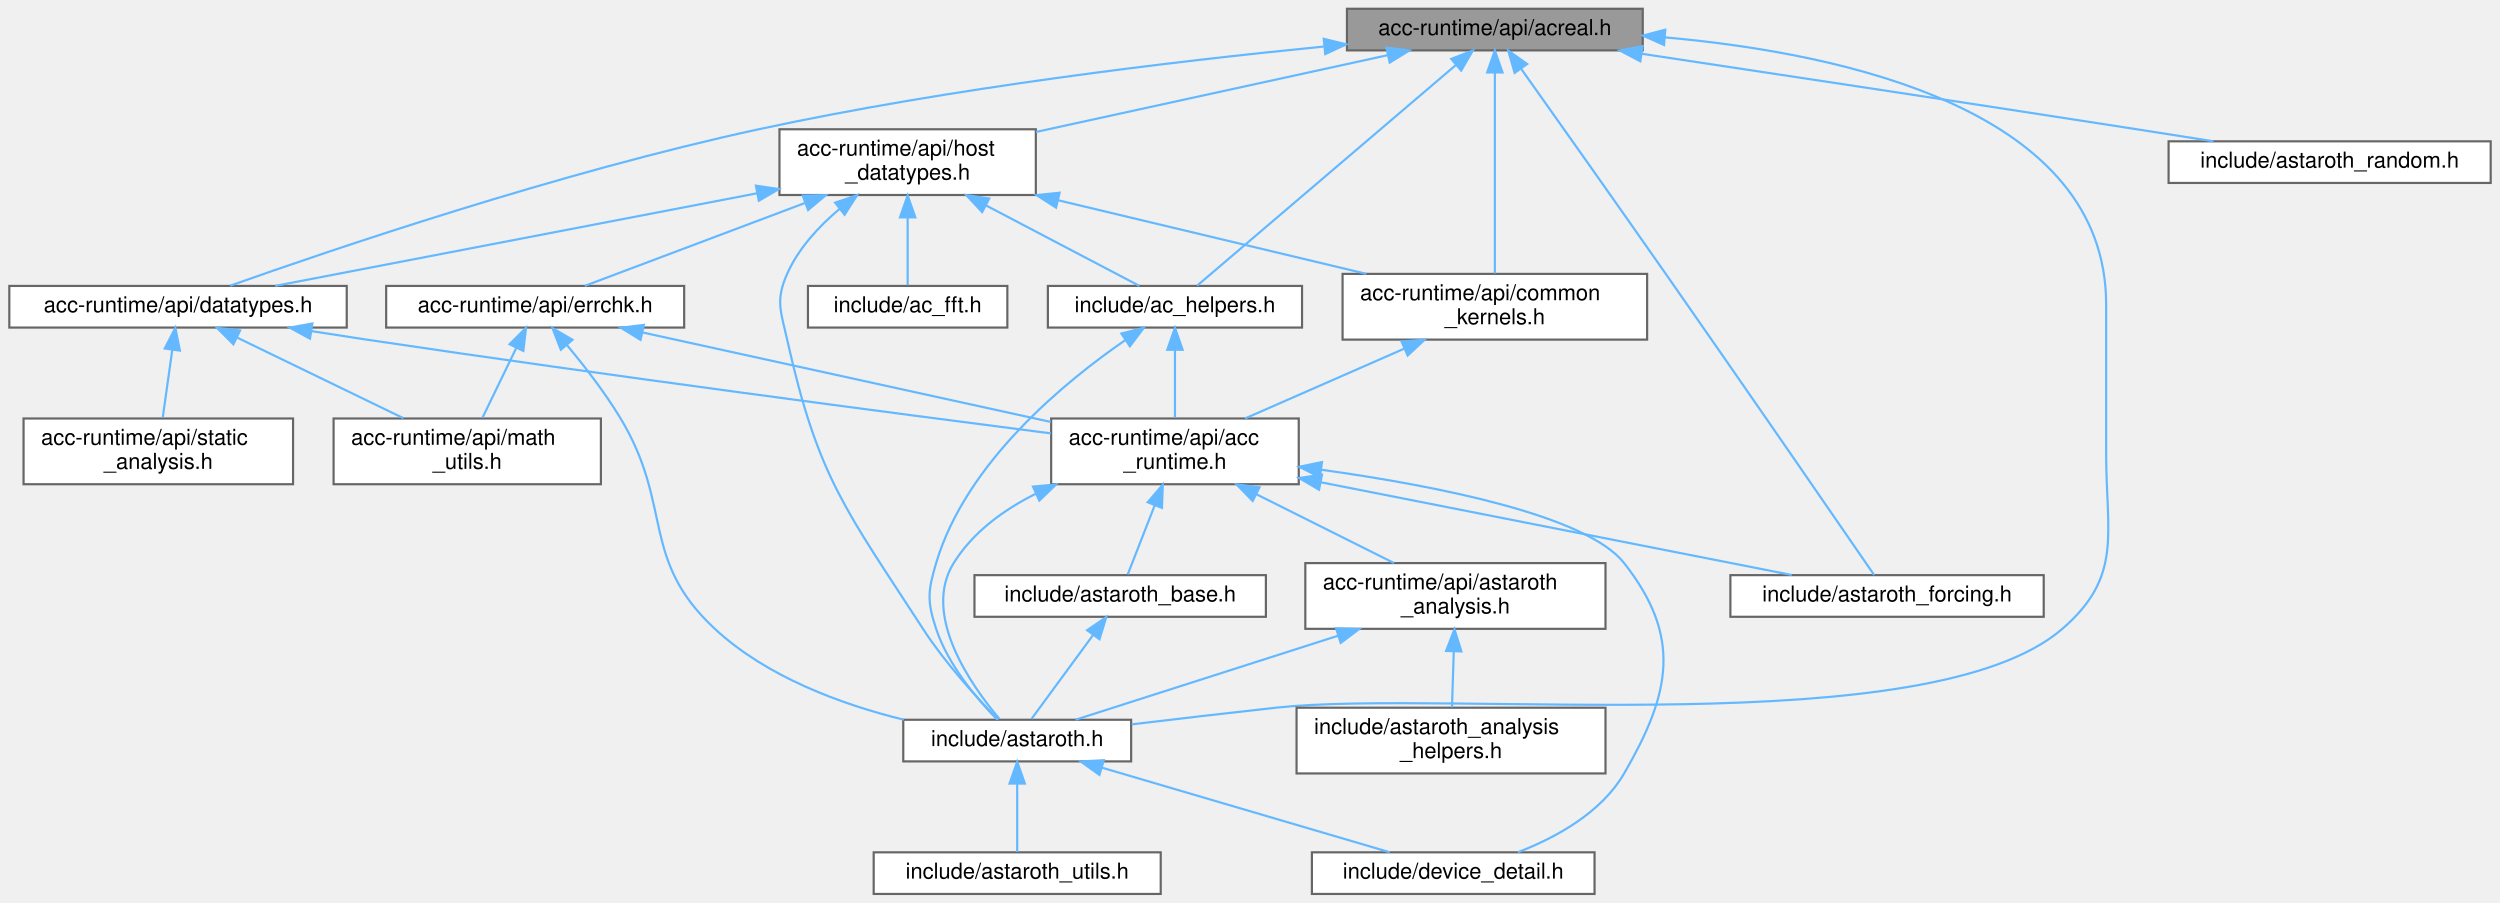
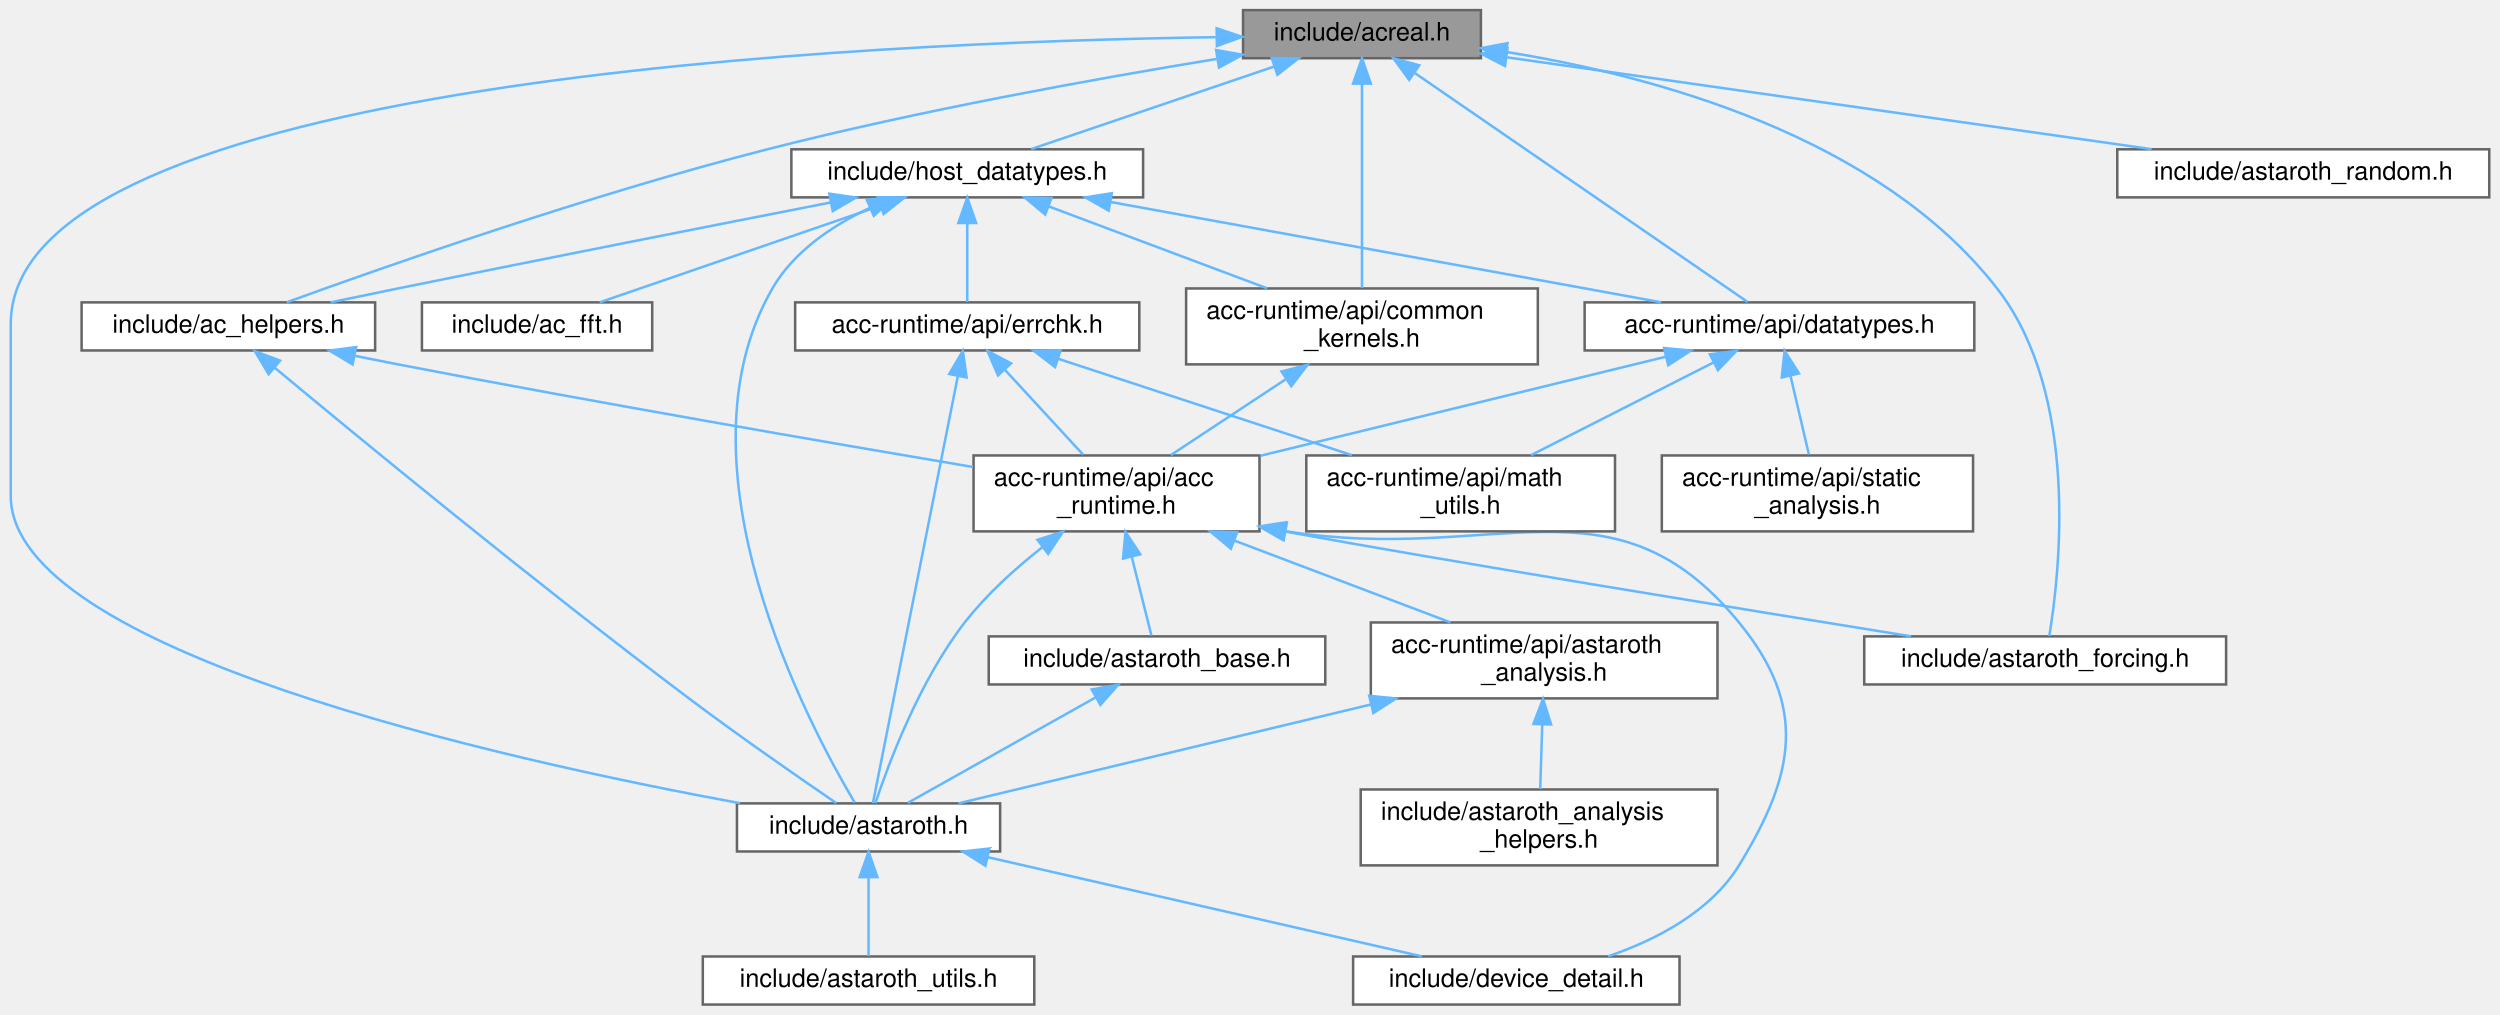
- <svg xmlns="http://www.w3.org/2000/svg" xmlns:xlink="http://www.w3.org/1999/xlink" width="1141pt" height="412pt" viewBox="0.00 0.00 1140.50 412.00">
-   <g id="graph0" class="graph" transform="scale(1 1) rotate(0) translate(4 408)">
+ <svg xmlns="http://www.w3.org/2000/svg" xmlns:xlink="http://www.w3.org/1999/xlink" width="988pt" height="401pt" viewBox="0.00 0.00 987.50 401.00">
+   <g id="graph0" class="graph" transform="scale(1 1) rotate(0) translate(4 397)">
    <g id="Node000001" class="node">
      <g id="a_Node000001">
        <a xlink:title=" ">
-           <polygon fill="#999999" stroke="#666666" points="745.5,-404 610.5,-404 610.5,-385 745.5,-385 745.5,-404" />
-           <text text-anchor="middle" x="678" y="-392" font-family="Helvetica,sans-Serif" font-size="10.00">acc-runtime/api/acreal.h</text>
+           <polygon fill="#999999" stroke="#666666" points="581,-393 487,-393 487,-374 581,-374 581,-393" />
+           <text text-anchor="middle" x="534" y="-381" font-family="Helvetica,sans-Serif" font-size="10.00">include/acreal.h</text>
        </a>
      </g>
    </g>
    <g id="Node000002" class="node">
      <g id="a_Node000002">
        <a xlink:href="common__kernels_8h.html" target="_top" xlink:title=" ">
-           <polygon fill="white" stroke="#666666" points="747.5,-283 608.5,-283 608.5,-253 747.5,-253 747.5,-283" />
-           <text text-anchor="start" x="616.5" y="-271" font-family="Helvetica,sans-Serif" font-size="10.00">acc-runtime/api/common</text>
-           <text text-anchor="middle" x="678" y="-260" font-family="Helvetica,sans-Serif" font-size="10.00">_kernels.h</text>
+           <polygon fill="white" stroke="#666666" points="603.5,-283 464.5,-283 464.5,-253 603.5,-253 603.5,-283" />
+           <text text-anchor="start" x="472.5" y="-271" font-family="Helvetica,sans-Serif" font-size="10.00">acc-runtime/api/common</text>
+           <text text-anchor="middle" x="534" y="-260" font-family="Helvetica,sans-Serif" font-size="10.00">_kernels.h</text>
        </a>
      </g>
    </g>
    <g id="edge1_Node000001_Node000002" class="edge">
      <g id="a_edge1_Node000001_Node000002">
        <a xlink:title=" ">
-           <path fill="none" stroke="#63b8ff" d="M678,-374.91C678,-349.83 678,-305.72 678,-283.16" />
-           <polygon fill="#63b8ff" stroke="#63b8ff" points="674.5,-374.94 678,-384.94 681.5,-374.94 674.5,-374.94" />
+           <path fill="none" stroke="#63b8ff" d="M534,-363.96C534,-341.34 534,-303.61 534,-283.18" />
+           <polygon fill="#63b8ff" stroke="#63b8ff" points="530.5,-363.97 534,-373.97 537.5,-363.97 530.5,-363.97" />
        </a>
      </g>
    </g>
    <g id="Node000005" class="node">
      <g id="a_Node000005">
        <a xlink:href="astaroth_8h.html" target="_top" xlink:title=" ">
-           <polygon fill="white" stroke="#666666" points="512,-79.5 408,-79.5 408,-60.5 512,-60.5 512,-79.5" />
-           <text text-anchor="middle" x="460" y="-67.5" font-family="Helvetica,sans-Serif" font-size="10.00">include/astaroth.h</text>
-         </a>
-       </g>
-     </g>
-     <g id="edge30_Node000001_Node000005" class="edge">
-       <g id="a_edge30_Node000001_Node000005">
-         <a xlink:title=" ">
-           <path fill="none" stroke="#63b8ff" d="M755.67,-390.94C838.22,-383.58 957,-357.6 957,-269 957,-269 957,-269 957,-201 957,-164.35 964.72,-144.97 937,-121 876.35,-68.56 657.7,-93.72 578,-85 556.47,-82.64 532.75,-79.86 512.26,-77.41" />
-           <polygon fill="#63b8ff" stroke="#63b8ff" points="755.22,-387.47 745.54,-391.77 755.79,-394.44 755.22,-387.47" />
+           <polygon fill="white" stroke="#666666" points="391,-79.5 287,-79.5 287,-60.5 391,-60.5 391,-79.5" />
+           <text text-anchor="middle" x="339" y="-67.5" font-family="Helvetica,sans-Serif" font-size="10.00">include/astaroth.h</text>
+         </a>
+       </g>
+     </g>
+     <g id="edge20_Node000001_Node000005" class="edge">
+       <g id="a_edge20_Node000001_Node000005">
+         <a xlink:title=" ">
+           <path fill="none" stroke="#63b8ff" d="M476.23,-382.31C338.08,-380.3 0,-365.53 0,-269 0,-269 0,-269 0,-201 0,-140.02 193.68,-96.95 288.25,-79.56" />
+           <polygon fill="#63b8ff" stroke="#63b8ff" points="476.57,-385.82 486.61,-382.44 476.66,-378.82 476.57,-385.82" />
        </a>
      </g>
    </g>
    <g id="Node000010" class="node">
      <g id="a_Node000010">
        <a xlink:href="astaroth__forcing_8h.html" target="_top" xlink:title=" ">
-           <polygon fill="white" stroke="#666666" points="928.5,-145.5 785.5,-145.5 785.5,-126.5 928.5,-126.5 928.5,-145.5" />
-           <text text-anchor="middle" x="857" y="-133.5" font-family="Helvetica,sans-Serif" font-size="10.00">include/astaroth_forcing.h</text>
-         </a>
-       </g>
-     </g>
-     <g id="edge31_Node000001_Node000010" class="edge">
-       <g id="a_edge31_Node000001_Node000010">
-         <a xlink:title=" ">
-           <path fill="none" stroke="#63b8ff" d="M690.08,-376.49C705.46,-354.82 732.8,-316.2 756,-283 792.37,-230.96 835.61,-168.13 851.11,-145.58" />
-           <polygon fill="#63b8ff" stroke="#63b8ff" points="687.03,-374.74 684.1,-384.92 692.74,-378.79 687.03,-374.74" />
+           <polygon fill="white" stroke="#666666" points="875.5,-145.5 732.5,-145.5 732.5,-126.5 875.5,-126.5 875.5,-145.5" />
+           <text text-anchor="middle" x="804" y="-133.5" font-family="Helvetica,sans-Serif" font-size="10.00">include/astaroth_forcing.h</text>
+         </a>
+       </g>
+     </g>
+     <g id="edge21_Node000001_Node000010" class="edge">
+       <g id="a_edge21_Node000001_Node000010">
+         <a xlink:title=" ">
+           <path fill="none" stroke="#63b8ff" d="M591.27,-376.43C649.7,-367 738.22,-343.11 785,-283 817.81,-240.84 809.71,-170.21 805.63,-145.69" />
+           <polygon fill="#63b8ff" stroke="#63b8ff" points="590.45,-373.02 581.09,-377.98 591.5,-379.94 590.45,-373.02" />
        </a>
      </g>
    </g>
    <g id="Node000011" class="node">
      <g id="a_Node000011">
        <a xlink:href="datatypes_8h.html" target="_top" xlink:title=" ">
-           <polygon fill="white" stroke="#666666" points="154,-277.5 0,-277.5 0,-258.5 154,-258.5 154,-277.5" />
-           <text text-anchor="middle" x="77" y="-265.5" font-family="Helvetica,sans-Serif" font-size="10.00">acc-runtime/api/datatypes.h</text>
+           <polygon fill="white" stroke="#666666" points="776,-277.5 622,-277.5 622,-258.5 776,-258.5 776,-277.5" />
+           <text text-anchor="middle" x="699" y="-265.5" font-family="Helvetica,sans-Serif" font-size="10.00">acc-runtime/api/datatypes.h</text>
        </a>
      </g>
    </g>
    <g id="edge13_Node000001_Node000011" class="edge">
      <g id="a_edge13_Node000001_Node000011">
        <a xlink:title=" ">
-           <path fill="none" stroke="#63b8ff" d="M599.92,-386.76C531.42,-380 429.4,-367.85 342,-349 251.33,-329.44 146.76,-293.91 100.77,-277.6" />
-           <polygon fill="#63b8ff" stroke="#63b8ff" points="599.9,-390.28 610.19,-387.76 600.58,-383.31 599.9,-390.28" />
+           <path fill="none" stroke="#63b8ff" d="M554.85,-368.16C589.58,-344.27 658.25,-297.03 686.45,-277.63" />
+           <polygon fill="#63b8ff" stroke="#63b8ff" points="552.66,-365.42 546.4,-373.97 556.62,-371.19 552.66,-365.42" />
        </a>
      </g>
    </g>
    <g id="Node000014" class="node">
      <g id="a_Node000014">
-         <a xlink:href="host__datatypes_8h.html" target="_top" xlink:title=" ">
-           <polygon fill="white" stroke="#666666" points="468.5,-349 351.5,-349 351.5,-319 468.5,-319 468.5,-349" />
-           <text text-anchor="start" x="359.5" y="-337" font-family="Helvetica,sans-Serif" font-size="10.00">acc-runtime/api/host</text>
-           <text text-anchor="middle" x="410" y="-326" font-family="Helvetica,sans-Serif" font-size="10.00">_datatypes.h</text>
+         <a xlink:href="ac__helpers_8h.html" target="_top" xlink:title=" ">
+           <polygon fill="white" stroke="#666666" points="144,-277.5 28,-277.5 28,-258.5 144,-258.5 144,-277.5" />
+           <text text-anchor="middle" x="86" y="-265.5" font-family="Helvetica,sans-Serif" font-size="10.00">include/ac_helpers.h</text>
        </a>
      </g>
    </g>
    <g id="edge17_Node000001_Node000014" class="edge">
      <g id="a_edge17_Node000001_Node000014">
        <a xlink:title=" ">
-           <path fill="none" stroke="#63b8ff" d="M629.17,-382.84C583.95,-372.97 516.64,-358.28 468.56,-347.78" />
-           <polygon fill="#63b8ff" stroke="#63b8ff" points="628.51,-386.28 639.03,-384.99 630.01,-379.44 628.51,-386.28" />
-         </a>
-       </g>
-     </g>
-     <g id="Node000017" class="node">
-       <g id="a_Node000017">
-         <a xlink:href="ac__helpers_8h.html" target="_top" xlink:title=" ">
-           <polygon fill="white" stroke="#666666" points="590,-277.5 474,-277.5 474,-258.5 590,-258.5 590,-277.5" />
-           <text text-anchor="middle" x="532" y="-265.5" font-family="Helvetica,sans-Serif" font-size="10.00">include/ac_helpers.h</text>
-         </a>
-       </g>
-     </g>
-     <g id="edge29_Node000001_Node000017" class="edge">
-       <g id="a_edge29_Node000001_Node000017">
-         <a xlink:title=" ">
-           <path fill="none" stroke="#63b8ff" d="M660.13,-378.26C629.18,-351.87 566.56,-298.47 542.11,-277.62" />
-           <polygon fill="#63b8ff" stroke="#63b8ff" points="658.08,-381.12 667.96,-384.94 662.63,-375.79 658.08,-381.12" />
-         </a>
-       </g>
-     </g>
-     <g id="Node000018" class="node">
-       <g id="a_Node000018">
+           <path fill="none" stroke="#63b8ff" d="M476.63,-373.72C428.78,-365.89 358.97,-353.33 299,-338 228.76,-320.05 147.82,-291.63 109.04,-277.53" />
+           <polygon fill="#63b8ff" stroke="#63b8ff" points="476.37,-377.22 486.8,-375.36 477.49,-370.31 476.37,-377.22" />
+         </a>
+       </g>
+     </g>
+     <g id="Node000015" class="node">
+       <g id="a_Node000015">
        <a xlink:href="astaroth__random_8h.html" target="_top" xlink:title=" ">
-           <polygon fill="white" stroke="#666666" points="1132.5,-343.5 985.5,-343.5 985.5,-324.5 1132.5,-324.5 1132.5,-343.5" />
-           <text text-anchor="middle" x="1059" y="-331.5" font-family="Helvetica,sans-Serif" font-size="10.00">include/astaroth_random.h</text>
-         </a>
-       </g>
-     </g>
-     <g id="edge32_Node000001_Node000018" class="edge">
-       <g id="a_edge32_Node000001_Node000018">
-         <a xlink:title=" ">
-           <path fill="none" stroke="#63b8ff" d="M745.01,-383.46C804.41,-374.53 893.5,-361.05 971,-349 982.31,-347.24 994.44,-345.33 1005.96,-343.5" />
-           <polygon fill="#63b8ff" stroke="#63b8ff" points="744.38,-380.02 735.01,-384.96 745.42,-386.94 744.38,-380.02" />
+           <polygon fill="white" stroke="#666666" points="979.5,-338 832.5,-338 832.5,-319 979.5,-319 979.5,-338" />
+           <text text-anchor="middle" x="906" y="-326" font-family="Helvetica,sans-Serif" font-size="10.00">include/astaroth_random.h</text>
+         </a>
+       </g>
+     </g>
+     <g id="edge22_Node000001_Node000015" class="edge">
+       <g id="a_edge22_Node000001_Node000015">
+         <a xlink:title=" ">
+           <path fill="none" stroke="#63b8ff" d="M591.37,-374.33C660.44,-364.49 775.87,-348.04 846.06,-338.04" />
+           <polygon fill="#63b8ff" stroke="#63b8ff" points="590.52,-370.91 581.11,-375.79 591.51,-377.84 590.52,-370.91" />
+         </a>
+       </g>
+     </g>
+     <g id="Node000016" class="node">
+       <g id="a_Node000016">
+         <a xlink:href="host__datatypes_8h.html" target="_top" xlink:title=" ">
+           <polygon fill="white" stroke="#666666" points="447.5,-338 308.5,-338 308.5,-319 447.5,-319 447.5,-338" />
+           <text text-anchor="middle" x="378" y="-326" font-family="Helvetica,sans-Serif" font-size="10.00">include/host_datatypes.h</text>
+         </a>
+       </g>
+     </g>
+     <g id="edge23_Node000001_Node000016" class="edge">
+       <g id="a_edge23_Node000001_Node000016">
+         <a xlink:title=" ">
+           <path fill="none" stroke="#63b8ff" d="M499.18,-370.67C470.09,-360.79 429.3,-346.93 403.26,-338.08" />
+           <polygon fill="#63b8ff" stroke="#63b8ff" points="498.34,-374.08 508.94,-373.98 500.59,-367.45 498.34,-374.08" />
        </a>
      </g>
    </g>
    <g id="Node000003" class="node">
      <g id="a_Node000003">
        <a xlink:href="acc__runtime_8h.html" target="_top" xlink:title=" ">
-           <polygon fill="white" stroke="#666666" points="588.5,-217 475.5,-217 475.5,-187 588.5,-187 588.5,-217" />
-           <text text-anchor="start" x="483.5" y="-205" font-family="Helvetica,sans-Serif" font-size="10.00">acc-runtime/api/acc</text>
-           <text text-anchor="middle" x="532" y="-194" font-family="Helvetica,sans-Serif" font-size="10.00">_runtime.h</text>
+           <polygon fill="white" stroke="#666666" points="493.5,-217 380.5,-217 380.5,-187 493.5,-187 493.5,-217" />
+           <text text-anchor="start" x="388.5" y="-205" font-family="Helvetica,sans-Serif" font-size="10.00">acc-runtime/api/acc</text>
+           <text text-anchor="middle" x="437" y="-194" font-family="Helvetica,sans-Serif" font-size="10.00">_runtime.h</text>
        </a>
      </g>
    </g>
    <g id="edge2_Node000002_Node000003" class="edge">
      <g id="a_edge2_Node000002_Node000003">
        <a xlink:title=" ">
-           <path fill="none" stroke="#63b8ff" d="M636.75,-248.92C613.68,-238.8 585.34,-226.38 563.97,-217.01" />
-           <polygon fill="#63b8ff" stroke="#63b8ff" points="635.4,-252.15 645.96,-252.95 638.21,-245.73 635.4,-252.15" />
+           <path fill="none" stroke="#63b8ff" d="M503.73,-247.03C489.05,-237.34 471.77,-225.94 458.47,-217.16" />
+           <polygon fill="#63b8ff" stroke="#63b8ff" points="502.2,-250.21 512.47,-252.8 506.05,-244.37 502.2,-250.21" />
        </a>
      </g>
    </g>
    <g id="Node000004" class="node">
      <g id="a_Node000004">
        <a xlink:href="astaroth__analysis_8h.html" target="_top" xlink:title=" ">
-           <polygon fill="white" stroke="#666666" points="728.5,-151 591.5,-151 591.5,-121 728.5,-121 728.5,-151" />
-           <text text-anchor="start" x="599.5" y="-139" font-family="Helvetica,sans-Serif" font-size="10.00">acc-runtime/api/astaroth</text>
-           <text text-anchor="middle" x="660" y="-128" font-family="Helvetica,sans-Serif" font-size="10.00">_analysis.h</text>
+           <polygon fill="white" stroke="#666666" points="674.5,-151 537.5,-151 537.5,-121 674.5,-121 674.5,-151" />
+           <text text-anchor="start" x="545.5" y="-139" font-family="Helvetica,sans-Serif" font-size="10.00">acc-runtime/api/astaroth</text>
+           <text text-anchor="middle" x="606" y="-128" font-family="Helvetica,sans-Serif" font-size="10.00">_analysis.h</text>
        </a>
      </g>
    </g>
    <g id="edge3_Node000003_Node000004" class="edge">
      <g id="a_edge3_Node000003_Node000004">
        <a xlink:title=" ">
-           <path fill="none" stroke="#63b8ff" d="M569.24,-182.38C589.27,-172.36 613.57,-160.22 631.98,-151.01" />
-           <polygon fill="#63b8ff" stroke="#63b8ff" points="567.47,-179.35 560.09,-186.95 570.6,-185.61 567.47,-179.35" />
+           <path fill="none" stroke="#63b8ff" d="M483.68,-183.32C510.58,-173.14 543.92,-160.51 569,-151.01" />
+           <polygon fill="#63b8ff" stroke="#63b8ff" points="482.2,-180.14 474.09,-186.95 484.68,-186.69 482.2,-180.14" />
        </a>
      </g>
    </g>
    <g id="edge8_Node000003_Node000005" class="edge">
      <g id="a_edge8_Node000003_Node000005">
        <a xlink:title=" ">
-           <path fill="none" stroke="#63b8ff" d="M468.47,-182.65C453.68,-175.26 439.72,-165.04 431,-151 416.35,-127.4 438.86,-95.32 451.85,-79.94" />
-           <polygon fill="#63b8ff" stroke="#63b8ff" points="467.2,-185.92 477.75,-186.9 470.11,-179.55 467.2,-185.92" />
+           <path fill="none" stroke="#63b8ff" d="M407.61,-180.68C397.03,-172.36 385.59,-162.07 377,-151 359.09,-127.92 346.84,-95.03 341.7,-79.61" />
+           <polygon fill="#63b8ff" stroke="#63b8ff" points="405.76,-183.67 415.84,-186.92 409.98,-178.09 405.76,-183.67" />
        </a>
      </g>
    </g>
    <g id="Node000007" class="node">
      <g id="a_Node000007">
        <a xlink:href="device__detail_8h.html" target="_top" xlink:title=" ">
-           <polygon fill="white" stroke="#666666" points="723.5,-19 594.5,-19 594.5,0 723.5,0 723.5,-19" />
-           <text text-anchor="middle" x="659" y="-7" font-family="Helvetica,sans-Serif" font-size="10.00">include/device_detail.h</text>
+           <polygon fill="white" stroke="#666666" points="659.5,-19 530.5,-19 530.5,0 659.5,0 659.5,-19" />
+           <text text-anchor="middle" x="595" y="-7" font-family="Helvetica,sans-Serif" font-size="10.00">include/device_detail.h</text>
        </a>
      </g>
    </g>
    <g id="edge12_Node000003_Node000007" class="edge">
      <g id="a_edge12_Node000003_Node000007">
        <a xlink:title=" ">
-           <path fill="none" stroke="#63b8ff" d="M598.78,-193.61C651.86,-186.2 719.94,-172.72 737,-151 763.35,-117.45 758.43,-91.9 737,-55 726.59,-37.07 705.94,-25.76 688.5,-19.03" />
-           <polygon fill="#63b8ff" stroke="#63b8ff" points="598.16,-190.16 588.72,-194.97 599.1,-197.1 598.16,-190.16" />
+           <path fill="none" stroke="#63b8ff" d="M503.55,-187.12C586.59,-173.7 633.25,-211.69 683,-151 710.05,-118 705.35,-91.35 683,-55 671.7,-36.62 650.21,-25.56 631.29,-19.06" />
+           <polygon fill="#63b8ff" stroke="#63b8ff" points="502.72,-183.72 493.52,-188.97 503.98,-190.6 502.72,-183.72" />
        </a>
      </g>
    </g>
    <g id="Node000009" class="node">
      <g id="a_Node000009">
        <a xlink:href="astaroth__base_8h.html" target="_top" xlink:title=" ">
-           <polygon fill="white" stroke="#666666" points="573.5,-145.5 440.5,-145.5 440.5,-126.5 573.5,-126.5 573.5,-145.5" />
-           <text text-anchor="middle" x="507" y="-133.5" font-family="Helvetica,sans-Serif" font-size="10.00">include/astaroth_base.h</text>
+           <polygon fill="white" stroke="#666666" points="519.5,-145.5 386.5,-145.5 386.5,-126.5 519.5,-126.5 519.5,-145.5" />
+           <text text-anchor="middle" x="453" y="-133.5" font-family="Helvetica,sans-Serif" font-size="10.00">include/astaroth_base.h</text>
        </a>
      </g>
    </g>
    <g id="edge9_Node000003_Node000009" class="edge">
      <g id="a_edge9_Node000003_Node000009">
        <a xlink:title=" ">
-           <path fill="none" stroke="#63b8ff" d="M522.73,-177.28C518.45,-166.31 513.62,-153.94 510.45,-145.84" />
-           <polygon fill="#63b8ff" stroke="#63b8ff" points="519.55,-178.76 526.45,-186.8 526.07,-176.21 519.55,-178.76" />
+           <path fill="none" stroke="#63b8ff" d="M443.01,-176.94C445.74,-166.06 448.78,-153.86 450.79,-145.84" />
+           <polygon fill="#63b8ff" stroke="#63b8ff" points="439.58,-176.25 440.55,-186.8 446.37,-177.94 439.58,-176.25" />
        </a>
      </g>
    </g>
    <g id="edge11_Node000003_Node000010" class="edge">
      <g id="a_edge11_Node000003_Node000010">
        <a xlink:title=" ">
-           <path fill="none" stroke="#63b8ff" d="M598.65,-187.87C662.96,-175.21 758.42,-156.41 813.51,-145.56" />
-           <polygon fill="#63b8ff" stroke="#63b8ff" points="597.75,-184.49 588.61,-189.85 599.1,-191.35 597.75,-184.49" />
+           <path fill="none" stroke="#63b8ff" d="M503.99,-186.88C563.88,-175.87 681.97,-156.65 751.02,-145.51" />
+           <polygon fill="#63b8ff" stroke="#63b8ff" points="503.04,-183.5 493.85,-188.77 504.32,-190.38 503.04,-183.5" />
        </a>
      </g>
    </g>
    <g id="edge4_Node000004_Node000005" class="edge">
      <g id="a_edge4_Node000004_Node000005">
        <a xlink:title=" ">
-           <path fill="none" stroke="#63b8ff" d="M606.54,-117.89C567.81,-105.5 517.1,-89.27 486.62,-79.52" />
-           <polygon fill="#63b8ff" stroke="#63b8ff" points="605.52,-121.24 616.11,-120.95 607.65,-114.57 605.52,-121.24" />
+           <path fill="none" stroke="#63b8ff" d="M537.57,-118.6C485.52,-106.12 416,-89.46 374.53,-79.52" />
+           <polygon fill="#63b8ff" stroke="#63b8ff" points="536.87,-122.03 547.41,-120.95 538.5,-115.22 536.87,-122.03" />
        </a>
      </g>
    </g>
    <g id="Node000008" class="node">
      <g id="a_Node000008">
        <a xlink:href="astaroth__analysis__helpers_8h.html" target="_top" xlink:title=" ">
-           <polygon fill="white" stroke="#666666" points="728.5,-85 587.5,-85 587.5,-55 728.5,-55 728.5,-85" />
-           <text text-anchor="start" x="595.5" y="-73" font-family="Helvetica,sans-Serif" font-size="10.00">include/astaroth_analysis</text>
-           <text text-anchor="middle" x="658" y="-62" font-family="Helvetica,sans-Serif" font-size="10.00">_helpers.h</text>
+           <polygon fill="white" stroke="#666666" points="674.5,-85 533.5,-85 533.5,-55 674.5,-55 674.5,-85" />
+           <text text-anchor="start" x="541.5" y="-73" font-family="Helvetica,sans-Serif" font-size="10.00">include/astaroth_analysis</text>
+           <text text-anchor="middle" x="604" y="-62" font-family="Helvetica,sans-Serif" font-size="10.00">_helpers.h</text>
        </a>
      </g>
    </g>
    <g id="edge7_Node000004_Node000008" class="edge">
      <g id="a_edge7_Node000004_Node000008">
        <a xlink:title=" ">
-           <path fill="none" stroke="#63b8ff" d="M659.24,-110.54C658.97,-101.96 658.68,-92.61 658.44,-85.16" />
-           <polygon fill="#63b8ff" stroke="#63b8ff" points="655.75,-110.91 659.56,-120.8 662.74,-110.69 655.75,-110.91" />
+           <path fill="none" stroke="#63b8ff" d="M605.24,-110.54C604.97,-101.96 604.68,-92.61 604.44,-85.16" />
+           <polygon fill="#63b8ff" stroke="#63b8ff" points="601.75,-110.91 605.56,-120.8 608.74,-110.69 601.75,-110.91" />
        </a>
      </g>
    </g>
    <g id="Node000006" class="node">
      <g id="a_Node000006">
        <a xlink:href="astaroth__utils_8h.html" target="_top" xlink:title="Functions for loading and updating AcMeshInfo.">
-           <polygon fill="white" stroke="#666666" points="525.5,-19 394.5,-19 394.5,0 525.5,0 525.5,-19" />
-           <text text-anchor="middle" x="460" y="-7" font-family="Helvetica,sans-Serif" font-size="10.00">include/astaroth_utils.h</text>
+           <polygon fill="white" stroke="#666666" points="404.5,-19 273.5,-19 273.5,0 404.5,0 404.5,-19" />
+           <text text-anchor="middle" x="339" y="-7" font-family="Helvetica,sans-Serif" font-size="10.00">include/astaroth_utils.h</text>
        </a>
      </g>
    </g>
    <g id="edge5_Node000005_Node000006" class="edge">
      <g id="a_edge5_Node000005_Node000006">
        <a xlink:title=" ">
-           <path fill="none" stroke="#63b8ff" d="M460,-50.16C460,-39.74 460,-27.3 460,-19.17" />
-           <polygon fill="#63b8ff" stroke="#63b8ff" points="456.5,-50.37 460,-60.37 463.5,-50.37 456.5,-50.37" />
+           <path fill="none" stroke="#63b8ff" d="M339,-50.16C339,-39.74 339,-27.3 339,-19.17" />
+           <polygon fill="#63b8ff" stroke="#63b8ff" points="335.5,-50.37 339,-60.37 342.5,-50.37 335.5,-50.37" />
        </a>
      </g>
    </g>
    <g id="edge6_Node000005_Node000007" class="edge">
      <g id="a_edge6_Node000005_Node000007">
        <a xlink:title=" ">
-           <path fill="none" stroke="#63b8ff" d="M498.75,-57.61C537.24,-46.29 595.38,-29.2 630.03,-19.02" />
-           <polygon fill="#63b8ff" stroke="#63b8ff" points="497.54,-54.32 488.94,-60.49 499.52,-61.03 497.54,-54.32" />
+           <path fill="none" stroke="#63b8ff" d="M386.04,-58.25C435.49,-46.95 512.3,-29.4 557.73,-19.02" />
+           <polygon fill="#63b8ff" stroke="#63b8ff" points="385.19,-54.85 376.22,-60.49 386.75,-61.68 385.19,-54.85" />
        </a>
      </g>
    </g>
    <g id="edge10_Node000009_Node000005" class="edge">
      <g id="a_edge10_Node000009_Node000005">
        <a xlink:title=" ">
-           <path fill="none" stroke="#63b8ff" d="M494.71,-118.27C485.7,-105.99 473.8,-89.8 466.54,-79.91" />
-           <polygon fill="#63b8ff" stroke="#63b8ff" points="491.92,-120.38 500.66,-126.37 497.56,-116.24 491.92,-120.38" />
+           <path fill="none" stroke="#63b8ff" d="M428.7,-121.36C406.26,-108.76 373.59,-90.42 354.5,-79.7" />
+           <polygon fill="#63b8ff" stroke="#63b8ff" points="427.19,-124.53 437.63,-126.37 430.62,-118.42 427.19,-124.53" />
        </a>
      </g>
    </g>
    <g id="edge14_Node000011_Node000003" class="edge">
      <g id="a_edge14_Node000011_Node000003">
        <a xlink:title=" ">
-           <path fill="none" stroke="#63b8ff" d="M138.03,-256.86C146.41,-255.53 154.92,-254.21 163,-253 273.46,-236.53 402.87,-219.52 475.36,-210.2" />
-           <polygon fill="#63b8ff" stroke="#63b8ff" points="137.22,-253.44 127.9,-258.48 138.33,-260.36 137.22,-253.44" />
+           <path fill="none" stroke="#63b8ff" d="M654.04,-256.02C609.75,-245.2 541.94,-228.63 493.92,-216.9" />
+           <polygon fill="#63b8ff" stroke="#63b8ff" points="653.39,-259.46 663.94,-258.44 655.05,-252.66 653.39,-259.46" />
        </a>
      </g>
    </g>
    <g id="Node000012" class="node">
      <g id="a_Node000012">
        <a xlink:href="math__utils_8h.html" target="_top" xlink:title="Brief info.">
-           <polygon fill="white" stroke="#666666" points="270,-217 148,-217 148,-187 270,-187 270,-217" />
-           <text text-anchor="start" x="156" y="-205" font-family="Helvetica,sans-Serif" font-size="10.00">acc-runtime/api/math</text>
-           <text text-anchor="middle" x="209" y="-194" font-family="Helvetica,sans-Serif" font-size="10.00">_utils.h</text>
+           <polygon fill="white" stroke="#666666" points="634,-217 512,-217 512,-187 634,-187 634,-217" />
+           <text text-anchor="start" x="520" y="-205" font-family="Helvetica,sans-Serif" font-size="10.00">acc-runtime/api/math</text>
+           <text text-anchor="middle" x="573" y="-194" font-family="Helvetica,sans-Serif" font-size="10.00">_utils.h</text>
        </a>
      </g>
    </g>
    <g id="edge15_Node000011_Node000012" class="edge">
      <g id="a_edge15_Node000011_Node000012">
        <a xlink:title=" ">
-           <path fill="none" stroke="#63b8ff" d="M103.95,-253.93C126.04,-243.22 157.23,-228.1 179.89,-217.12" />
-           <polygon fill="#63b8ff" stroke="#63b8ff" points="102.27,-250.86 94.8,-258.37 105.33,-257.16 102.27,-250.86" />
+           <path fill="none" stroke="#63b8ff" d="M672.99,-253.79C651.93,-243.09 622.32,-228.05 600.79,-217.12" />
+           <polygon fill="#63b8ff" stroke="#63b8ff" points="671.51,-256.96 682.01,-258.37 674.68,-250.72 671.51,-256.96" />
        </a>
      </g>
    </g>
    <g id="Node000013" class="node">
      <g id="a_Node000013">
        <a xlink:href="static__analysis_8h.html" target="_top" xlink:title=" ">
-           <polygon fill="white" stroke="#666666" points="129.5,-217 6.5,-217 6.5,-187 129.5,-187 129.5,-217" />
-           <text text-anchor="start" x="14.5" y="-205" font-family="Helvetica,sans-Serif" font-size="10.00">acc-runtime/api/static</text>
-           <text text-anchor="middle" x="68" y="-194" font-family="Helvetica,sans-Serif" font-size="10.00">_analysis.h</text>
+           <polygon fill="white" stroke="#666666" points="775.5,-217 652.5,-217 652.5,-187 775.5,-187 775.5,-217" />
+           <text text-anchor="start" x="660.5" y="-205" font-family="Helvetica,sans-Serif" font-size="10.00">acc-runtime/api/static</text>
+           <text text-anchor="middle" x="714" y="-194" font-family="Helvetica,sans-Serif" font-size="10.00">_analysis.h</text>
        </a>
      </g>
    </g>
    <g id="edge16_Node000011_Node000013" class="edge">
      <g id="a_edge16_Node000011_Node000013">
        <a xlink:title=" ">
-           <path fill="none" stroke="#63b8ff" d="M74.38,-248.35C72.99,-238.47 71.31,-226.51 70.02,-217.36" />
-           <polygon fill="#63b8ff" stroke="#63b8ff" points="70.93,-248.95 75.79,-258.37 77.86,-247.98 70.93,-248.95" />
-         </a>
-       </g>
-     </g>
-     <g id="edge18_Node000014_Node000002" class="edge">
-       <g id="a_edge18_Node000014_Node000002">
-         <a xlink:title=" ">
-           <path fill="none" stroke="#63b8ff" d="M478.75,-316.58C522.25,-306.19 577.9,-292.9 619.32,-283.01" />
-           <polygon fill="#63b8ff" stroke="#63b8ff" points="477.73,-313.23 468.81,-318.95 479.35,-320.04 477.73,-313.23" />
-         </a>
-       </g>
-     </g>
-     <g id="edge28_Node000014_Node000005" class="edge">
-       <g id="a_edge28_Node000014_Node000005">
-         <a xlink:title=" ">
-           <path fill="none" stroke="#63b8ff" d="M378.98,-312.7C369.46,-304.69 360.14,-294.62 355,-283 349.61,-270.81 352.1,-266.01 355,-253 369.12,-189.74 381.77,-175.4 417,-121 427.21,-105.24 441.98,-89.15 451.29,-79.62" />
-           <polygon fill="#63b8ff" stroke="#63b8ff" points="376.91,-315.52 386.94,-318.92 381.22,-310 376.91,-315.52" />
-         </a>
-       </g>
-     </g>
-     <g id="edge19_Node000014_Node000011" class="edge">
-       <g id="a_edge19_Node000014_Node000011">
-         <a xlink:title=" ">
-           <path fill="none" stroke="#63b8ff" d="M341.33,-319.8C275.37,-307.12 177.65,-288.34 121.35,-277.52" />
-           <polygon fill="#63b8ff" stroke="#63b8ff" points="340.75,-323.26 351.23,-321.71 342.07,-316.38 340.75,-323.26" />
-         </a>
-       </g>
-     </g>
-     <g id="Node000015" class="node">
-       <g id="a_Node000015">
+           <path fill="none" stroke="#63b8ff" d="M703.37,-248.35C705.69,-238.47 708.49,-226.51 710.63,-217.36" />
+           <polygon fill="#63b8ff" stroke="#63b8ff" points="699.9,-247.83 701.02,-258.37 706.71,-249.43 699.9,-247.83" />
+         </a>
+       </g>
+     </g>
+     <g id="edge18_Node000014_Node000003" class="edge">
+       <g id="a_edge18_Node000014_Node000003">
+         <a xlink:title=" ">
+           <path fill="none" stroke="#63b8ff" d="M136.13,-256.34C141.82,-255.19 147.53,-254.05 153,-253 231.66,-237.86 322.93,-222.12 380.32,-212.43" />
+           <polygon fill="#63b8ff" stroke="#63b8ff" points="135.08,-252.99 125.99,-258.43 136.49,-259.84 135.08,-252.99" />
+         </a>
+       </g>
+     </g>
+     <g id="edge19_Node000014_Node000005" class="edge">
+       <g id="a_edge19_Node000014_Node000005">
+         <a xlink:title=" ">
+           <path fill="none" stroke="#63b8ff" d="M104.25,-251.73C136.7,-224.73 206.78,-167.04 268,-121 288,-105.96 311.92,-89.4 326.26,-79.62" />
+           <polygon fill="#63b8ff" stroke="#63b8ff" points="101.92,-249.11 96.48,-258.21 106.41,-254.49 101.92,-249.11" />
+         </a>
+       </g>
+     </g>
+     <g id="edge24_Node000016_Node000002" class="edge">
+       <g id="a_edge24_Node000016_Node000002">
+         <a xlink:title=" ">
+           <path fill="none" stroke="#63b8ff" d="M410.11,-315.46C435.2,-306.05 470.12,-292.95 496.5,-283.06" />
+           <polygon fill="#63b8ff" stroke="#63b8ff" points="408.82,-312.21 400.68,-318.99 411.28,-318.76 408.82,-312.21" />
+         </a>
+       </g>
+     </g>
+     <g id="edge32_Node000016_Node000005" class="edge">
+       <g id="a_edge32_Node000016_Node000005">
+         <a xlink:title=" ">
+           <path fill="none" stroke="#63b8ff" d="M339.35,-314.77C324.65,-307.83 309.42,-297.59 301,-283 260.63,-213.05 315.44,-110.21 333.55,-79.79" />
+           <polygon fill="#63b8ff" stroke="#63b8ff" points="338.29,-318.13 348.86,-318.87 341.07,-311.7 338.29,-318.13" />
+         </a>
+       </g>
+     </g>
+     <g id="edge25_Node000016_Node000011" class="edge">
+       <g id="a_edge25_Node000016_Node000011">
+         <a xlink:title=" ">
+           <path fill="none" stroke="#63b8ff" d="M434.67,-317.17C496.57,-305.89 594.59,-288.03 652.27,-277.52" />
+           <polygon fill="#63b8ff" stroke="#63b8ff" points="433.89,-313.76 424.68,-318.99 435.14,-320.64 433.89,-313.76" />
+         </a>
+       </g>
+     </g>
+     <g id="edge31_Node000016_Node000014" class="edge">
+       <g id="a_edge31_Node000016_Node000014">
+         <a xlink:title=" ">
+           <path fill="none" stroke="#63b8ff" d="M324.03,-316.99C278.43,-308.08 211.41,-294.88 153,-283 144.38,-281.25 135.15,-279.34 126.38,-277.51" />
+           <polygon fill="#63b8ff" stroke="#63b8ff" points="323.51,-320.46 334,-318.94 324.85,-313.59 323.51,-320.46" />
+         </a>
+       </g>
+     </g>
+     <g id="Node000017" class="node">
+       <g id="a_Node000017">
        <a xlink:href="errchk_8h.html" target="_top" xlink:title="Brief info.">
-           <polygon fill="white" stroke="#666666" points="308,-277.5 172,-277.5 172,-258.5 308,-258.5 308,-277.5" />
-           <text text-anchor="middle" x="240" y="-265.5" font-family="Helvetica,sans-Serif" font-size="10.00">acc-runtime/api/errchk.h</text>
-         </a>
-       </g>
-     </g>
-     <g id="edge20_Node000014_Node000015" class="edge">
-       <g id="a_edge20_Node000014_Node000015">
-         <a xlink:title=" ">
-           <path fill="none" stroke="#63b8ff" d="M363.3,-315.42C330.55,-303.09 288.2,-287.15 262.62,-277.52" />
-           <polygon fill="#63b8ff" stroke="#63b8ff" points="362.1,-318.71 372.69,-318.95 364.57,-312.16 362.1,-318.71" />
-         </a>
-       </g>
-     </g>
-     <g id="Node000016" class="node">
-       <g id="a_Node000016">
+           <polygon fill="white" stroke="#666666" points="446,-277.5 310,-277.5 310,-258.5 446,-258.5 446,-277.5" />
+           <text text-anchor="middle" x="378" y="-265.5" font-family="Helvetica,sans-Serif" font-size="10.00">acc-runtime/api/errchk.h</text>
+         </a>
+       </g>
+     </g>
+     <g id="edge26_Node000016_Node000017" class="edge">
+       <g id="a_edge26_Node000016_Node000017">
+         <a xlink:title=" ">
+           <path fill="none" stroke="#63b8ff" d="M378,-308.66C378,-298.24 378,-285.8 378,-277.67" />
+           <polygon fill="#63b8ff" stroke="#63b8ff" points="374.5,-308.87 378,-318.87 381.5,-308.87 374.5,-308.87" />
+         </a>
+       </g>
+     </g>
+     <g id="Node000018" class="node">
+       <g id="a_Node000018">
        <a xlink:href="ac__fft_8h.html" target="_top" xlink:title=" ">
-           <polygon fill="white" stroke="#666666" points="455.5,-277.5 364.5,-277.5 364.5,-258.5 455.5,-258.5 455.5,-277.5" />
-           <text text-anchor="middle" x="410" y="-265.5" font-family="Helvetica,sans-Serif" font-size="10.00">include/ac_fft.h</text>
-         </a>
-       </g>
-     </g>
-     <g id="edge24_Node000014_Node000016" class="edge">
-       <g id="a_edge24_Node000014_Node000016">
-         <a xlink:title=" ">
-           <path fill="none" stroke="#63b8ff" d="M410,-308.6C410,-297.8 410,-285.78 410,-277.84" />
-           <polygon fill="#63b8ff" stroke="#63b8ff" points="406.5,-308.8 410,-318.8 413.5,-308.8 406.5,-308.8" />
-         </a>
-       </g>
-     </g>
-     <g id="edge25_Node000014_Node000017" class="edge">
-       <g id="a_edge25_Node000014_Node000017">
-         <a xlink:title=" ">
-           <path fill="none" stroke="#63b8ff" d="M445.65,-314.3C468.83,-302.14 497.96,-286.86 515.76,-277.52" />
-           <polygon fill="#63b8ff" stroke="#63b8ff" points="444,-311.21 436.77,-318.95 447.25,-317.41 444,-311.21" />
-         </a>
-       </g>
-     </g>
-     <g id="edge21_Node000015_Node000003" class="edge">
-       <g id="a_edge21_Node000015_Node000003">
-         <a xlink:title=" ">
-           <path fill="none" stroke="#63b8ff" d="M288.96,-256.27C340.4,-244.99 421.22,-227.28 475.37,-215.41" />
-           <polygon fill="#63b8ff" stroke="#63b8ff" points="288.1,-252.88 279.08,-258.44 289.59,-259.71 288.1,-252.88" />
-         </a>
-       </g>
-     </g>
-     <g id="edge23_Node000015_Node000005" class="edge">
-       <g id="a_edge23_Node000015_Node000005">
-         <a xlink:title=" ">
-           <path fill="none" stroke="#63b8ff" d="M254.51,-250.51C262.35,-241.1 271.87,-228.84 279,-217 303.11,-176.94 287.75,-152.82 322,-121 345.71,-98.97 379.86,-86.49 408.25,-79.51" />
-           <polygon fill="#63b8ff" stroke="#63b8ff" points="251.72,-248.39 247.88,-258.26 257.04,-252.93 251.72,-248.39" />
-         </a>
-       </g>
-     </g>
-     <g id="edge22_Node000015_Node000012" class="edge">
-       <g id="a_edge22_Node000015_Node000012">
-         <a xlink:title=" ">
-           <path fill="none" stroke="#63b8ff" d="M231.43,-249.3C226.55,-239.24 220.53,-226.81 215.96,-217.36" />
-           <polygon fill="#63b8ff" stroke="#63b8ff" points="228.31,-250.89 235.82,-258.37 234.61,-247.84 228.31,-250.89" />
-         </a>
-       </g>
-     </g>
-     <g id="edge26_Node000017_Node000003" class="edge">
-       <g id="a_edge26_Node000017_Node000003">
-         <a xlink:title=" ">
-           <path fill="none" stroke="#63b8ff" d="M532,-248.35C532,-238.47 532,-226.51 532,-217.36" />
-           <polygon fill="#63b8ff" stroke="#63b8ff" points="528.5,-248.37 532,-258.37 535.5,-248.37 528.5,-248.37" />
-         </a>
-       </g>
-     </g>
-     <g id="edge27_Node000017_Node000005" class="edge">
-       <g id="a_edge27_Node000017_Node000005">
-         <a xlink:title=" ">
-           <path fill="none" stroke="#63b8ff" d="M509.47,-252.86C481.73,-233.8 436.63,-196.9 423,-151 419.2,-138.22 418.82,-133.66 423,-121 428.48,-104.39 441.84,-88.78 450.91,-79.55" />
-           <polygon fill="#63b8ff" stroke="#63b8ff" points="507.54,-255.78 517.8,-258.41 511.42,-249.95 507.54,-255.78" />
+           <polygon fill="white" stroke="#666666" points="253.5,-277.5 162.5,-277.5 162.5,-258.5 253.5,-258.5 253.5,-277.5" />
+           <text text-anchor="middle" x="208" y="-265.5" font-family="Helvetica,sans-Serif" font-size="10.00">include/ac_fft.h</text>
+         </a>
+       </g>
+     </g>
+     <g id="edge30_Node000016_Node000018" class="edge">
+       <g id="a_edge30_Node000016_Node000018">
+         <a xlink:title=" ">
+           <path fill="none" stroke="#63b8ff" d="M343.63,-315.67C310.75,-304.36 261.97,-287.57 232.75,-277.52" />
+           <polygon fill="#63b8ff" stroke="#63b8ff" points="342.69,-319.05 353.28,-318.99 344.96,-312.43 342.69,-319.05" />
+         </a>
+       </g>
+     </g>
+     <g id="edge27_Node000017_Node000003" class="edge">
+       <g id="a_edge27_Node000017_Node000003">
+         <a xlink:title=" ">
+           <path fill="none" stroke="#63b8ff" d="M392.89,-250.85C402.39,-240.54 414.6,-227.3 423.76,-217.36" />
+           <polygon fill="#63b8ff" stroke="#63b8ff" points="390.16,-248.64 385.96,-258.37 395.31,-253.39 390.16,-248.64" />
+         </a>
+       </g>
+     </g>
+     <g id="edge29_Node000017_Node000005" class="edge">
+       <g id="a_edge29_Node000017_Node000005">
+         <a xlink:title=" ">
+           <path fill="none" stroke="#63b8ff" d="M374.27,-248.26C366.04,-206.88 346.58,-109.08 340.71,-79.57" />
+           <polygon fill="#63b8ff" stroke="#63b8ff" points="370.89,-249.2 376.27,-258.33 377.75,-247.83 370.89,-249.2" />
+         </a>
+       </g>
+     </g>
+     <g id="edge28_Node000017_Node000012" class="edge">
+       <g id="a_edge28_Node000017_Node000012">
+         <a xlink:title=" ">
+           <path fill="none" stroke="#63b8ff" d="M413.93,-255.21C446.7,-244.45 495.17,-228.54 529.99,-217.12" />
+           <polygon fill="#63b8ff" stroke="#63b8ff" points="412.71,-251.92 404.3,-258.37 414.89,-258.58 412.71,-251.92" />
        </a>
      </g>
    </g>
  </g>
</svg>
